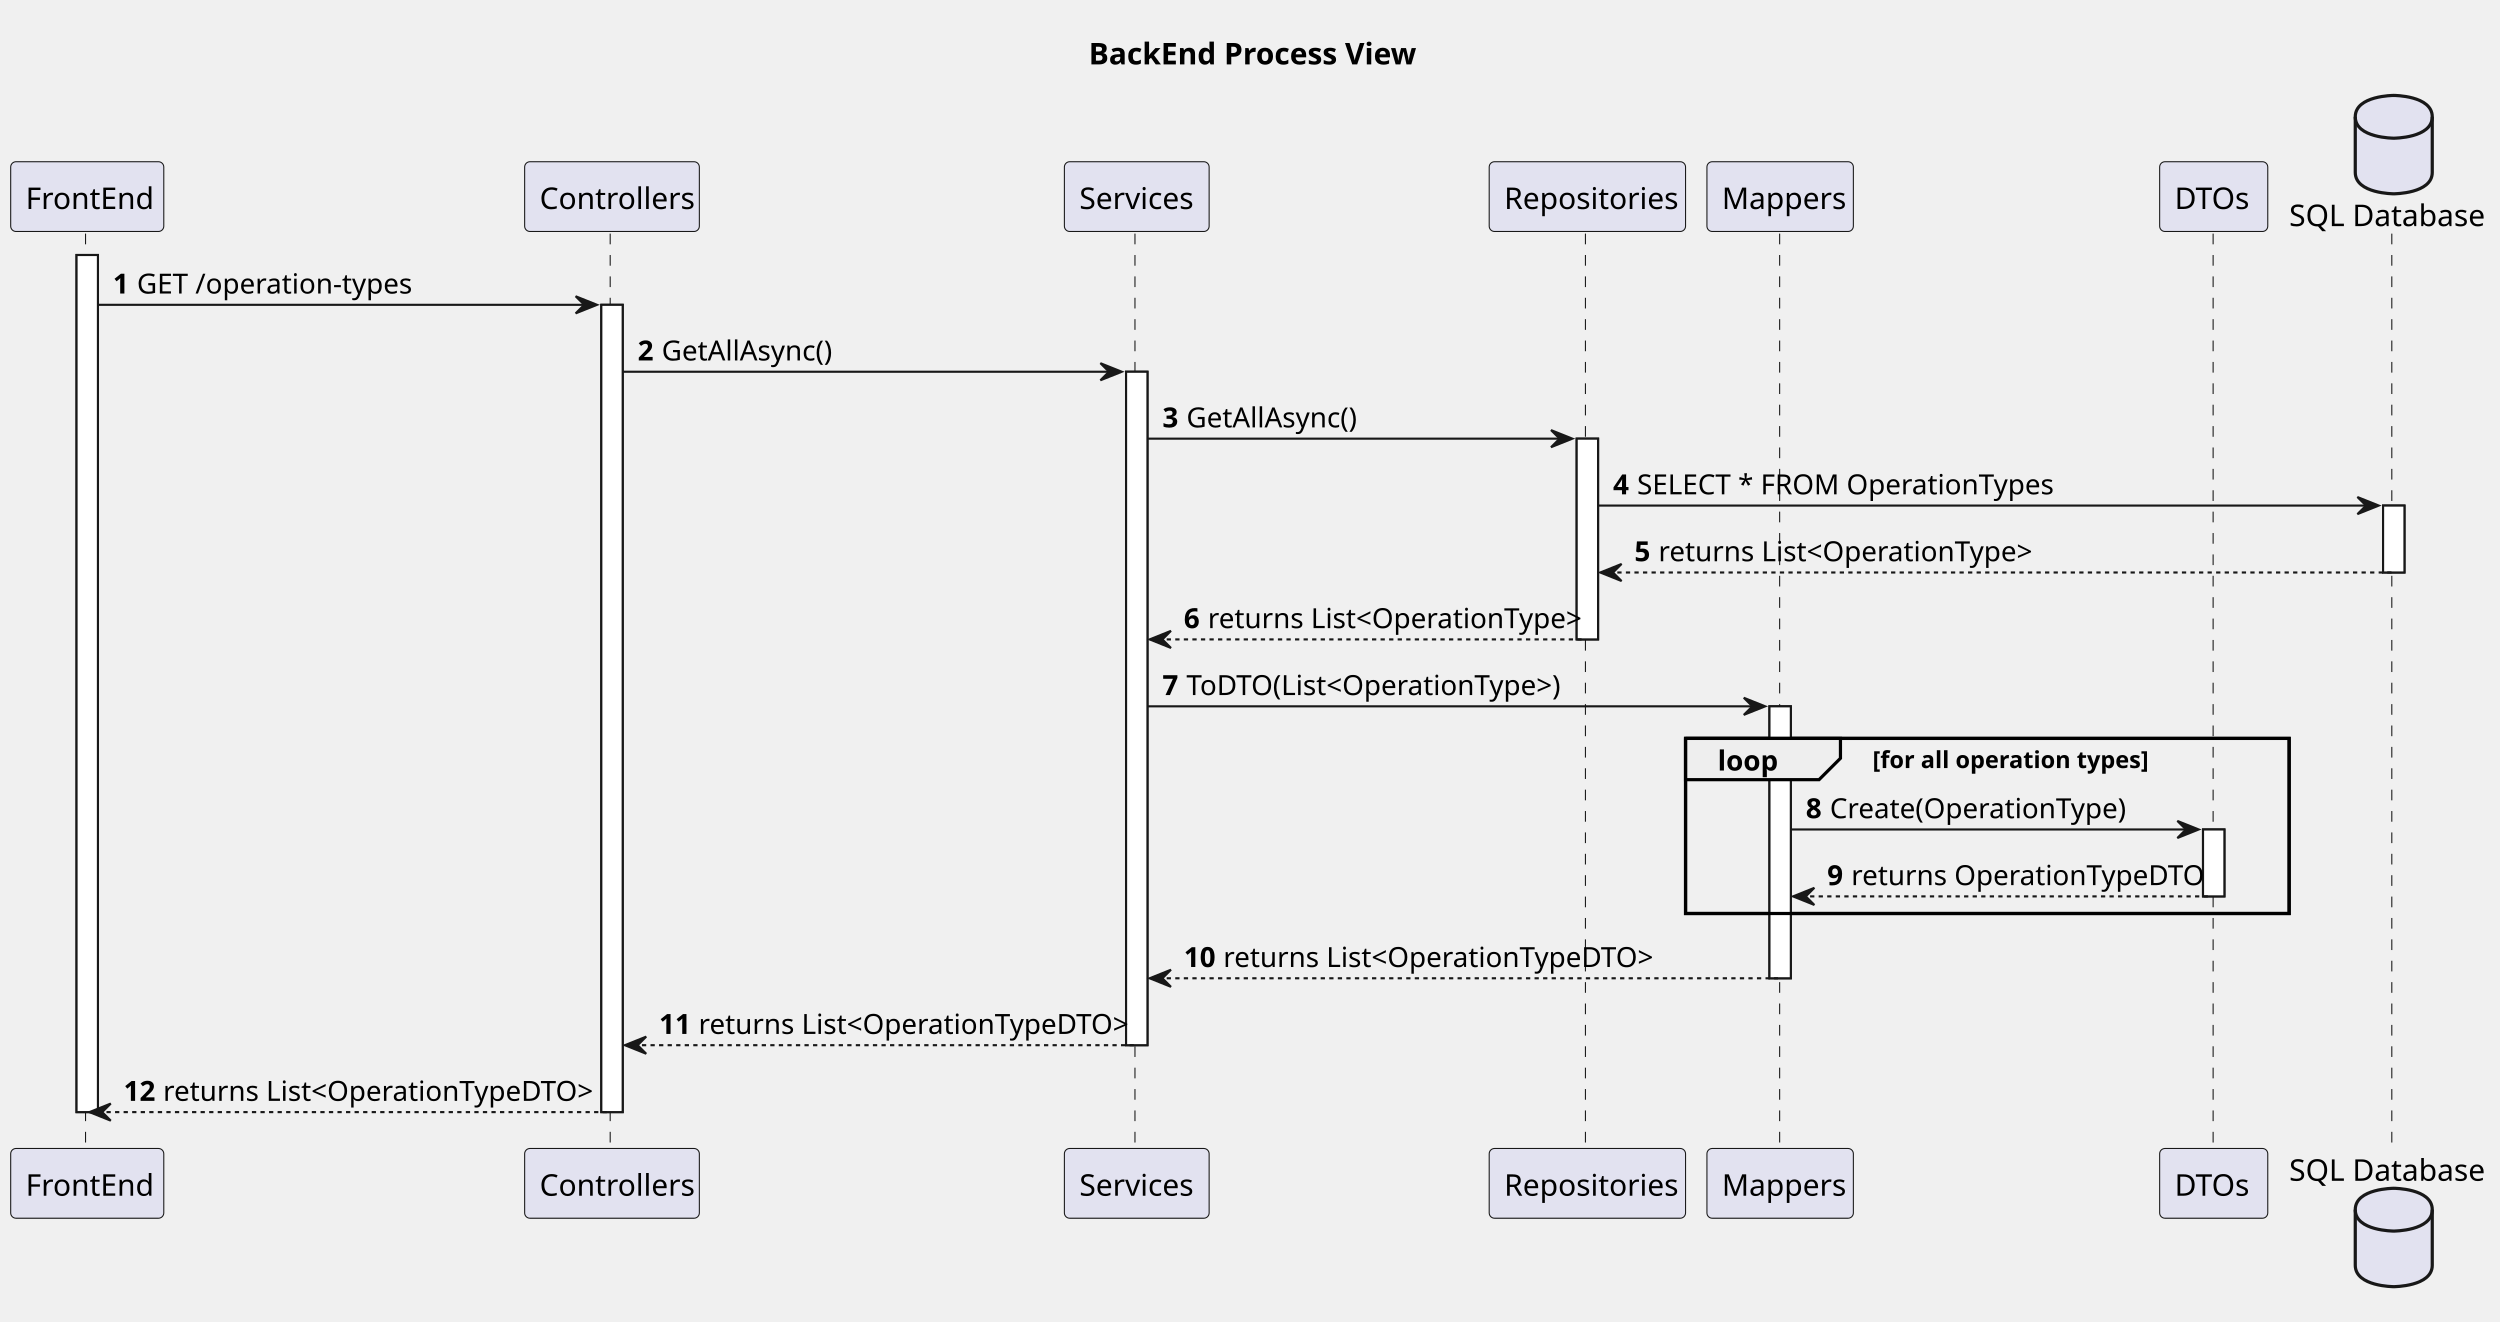
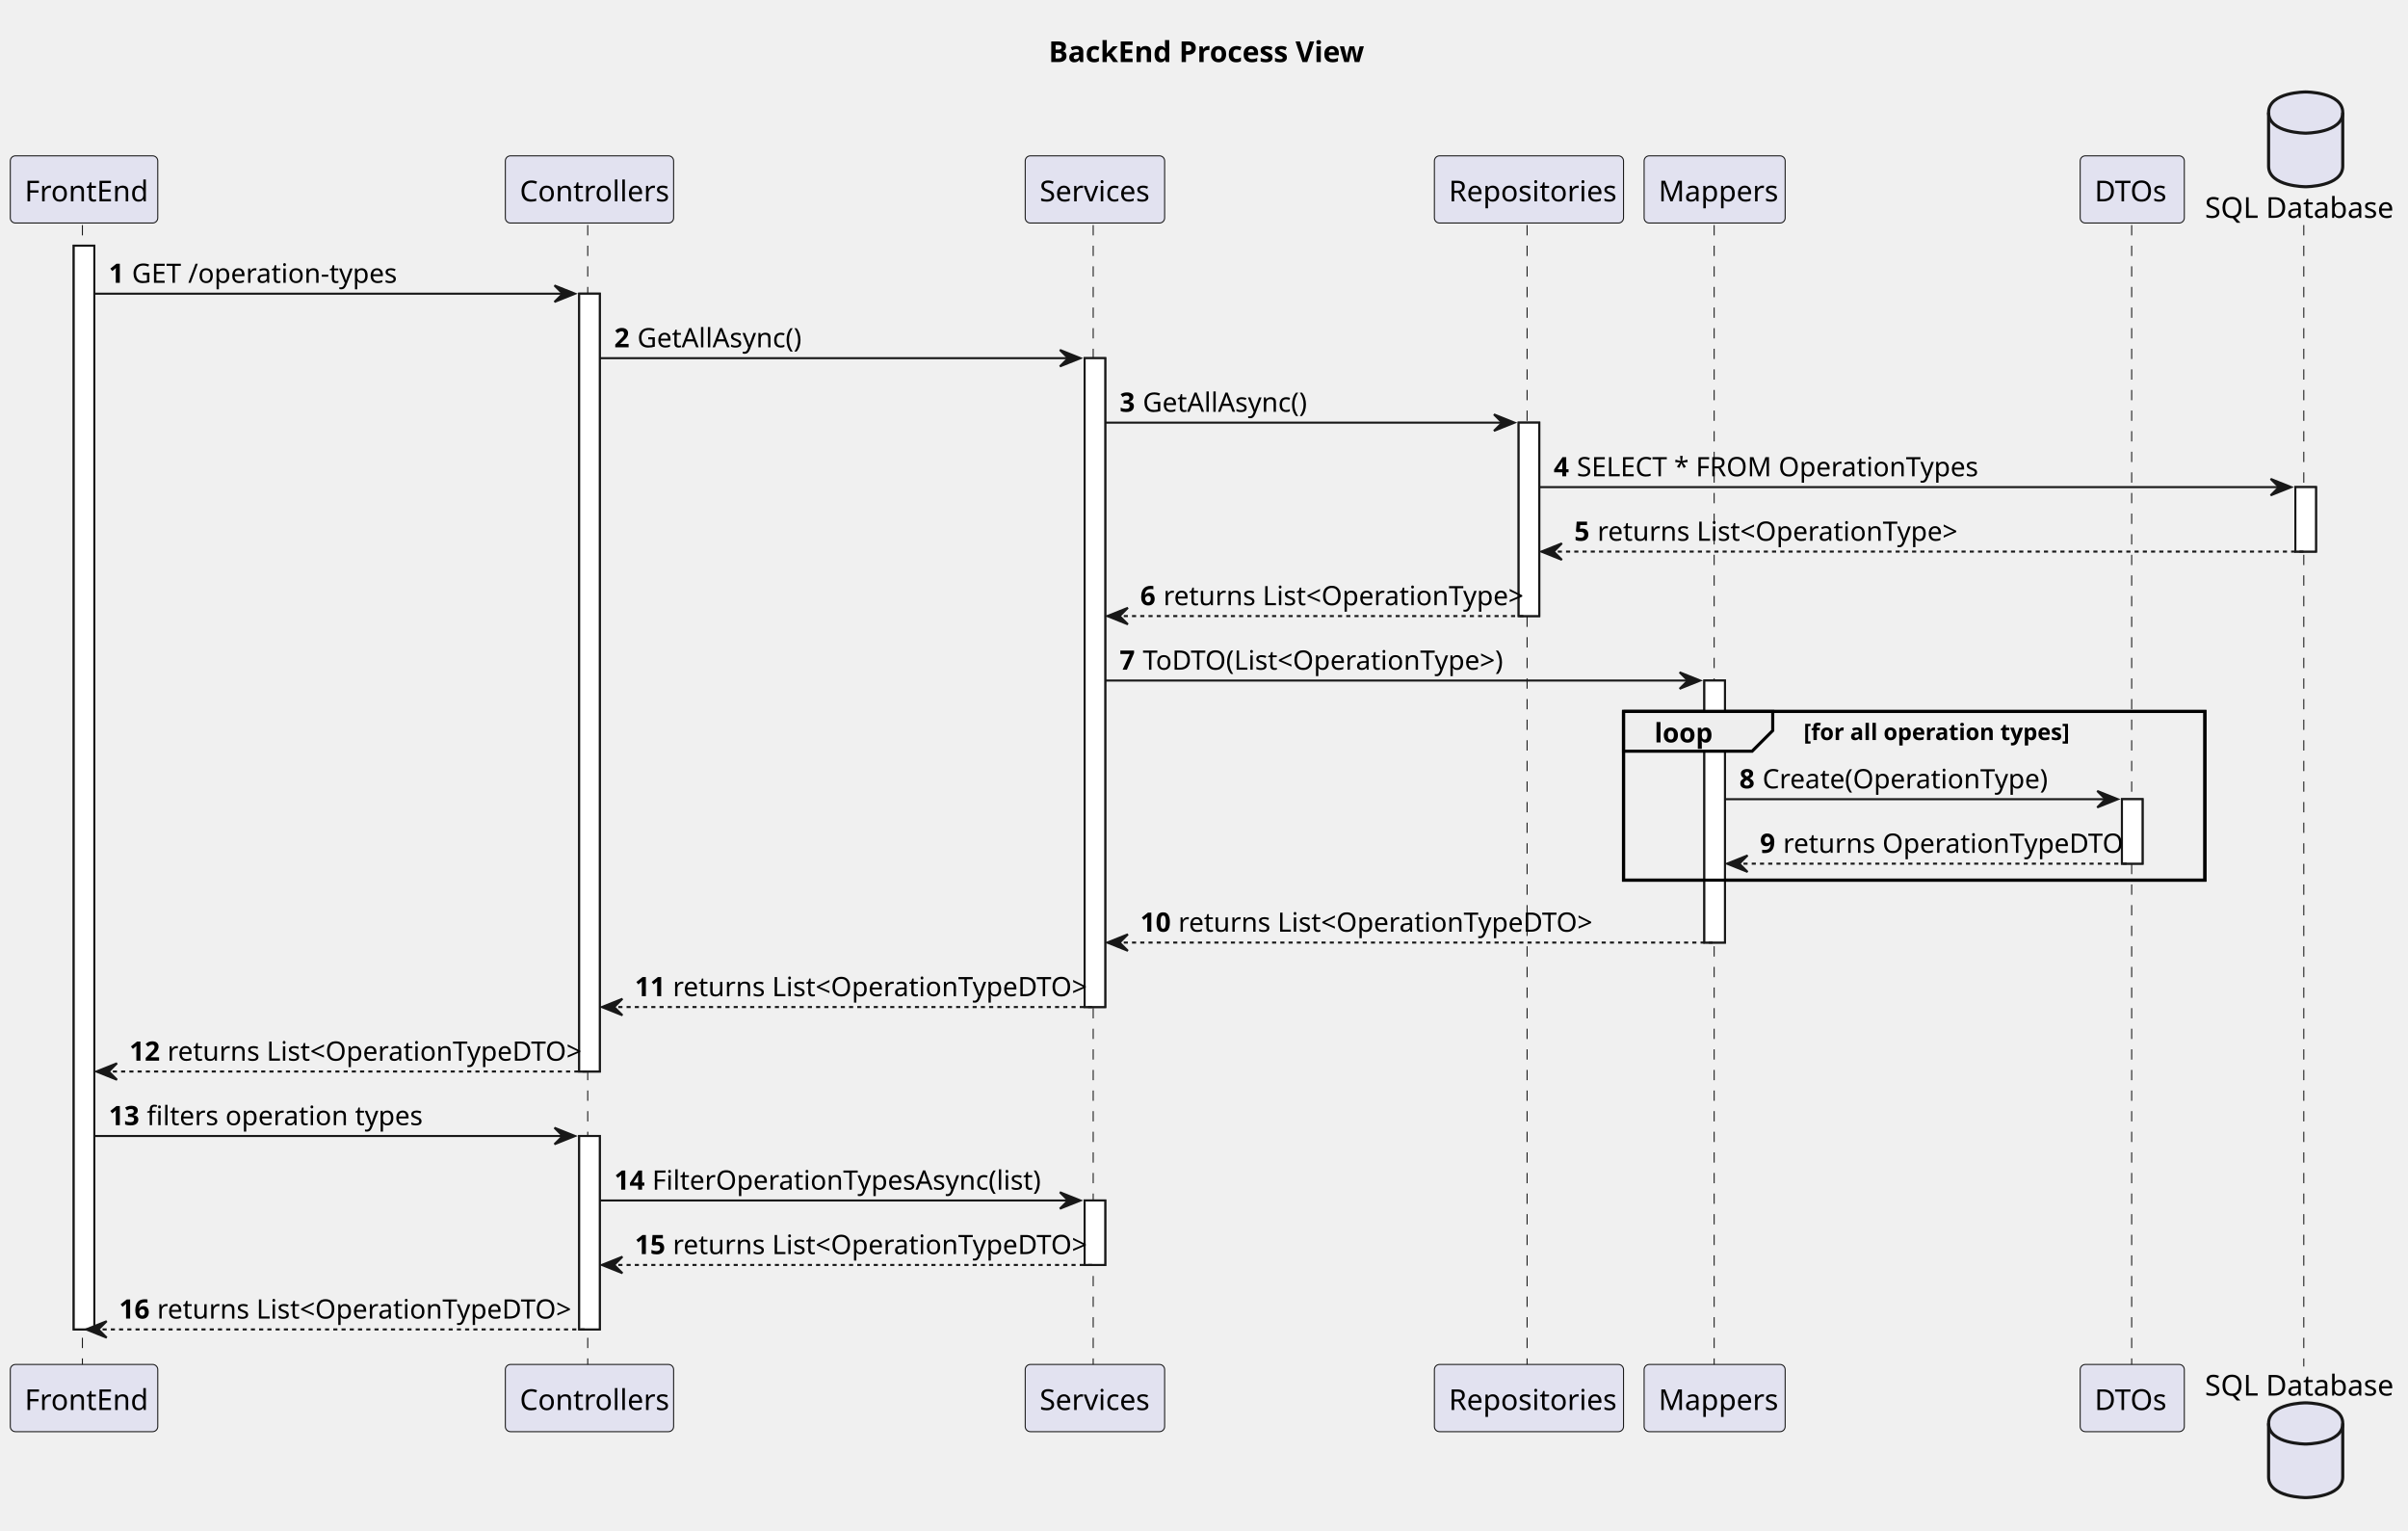
- <svg xmlns="http://www.w3.org/2000/svg" contentStyleType="text/css" height="618px" preserveAspectRatio="none" style="width:1169px;height:618px;background:#FFFFFF;" version="1.1" viewBox="0 0 1169 618" width="1169px" zoomAndPan="magnify">
+ <svg xmlns="http://www.w3.org/2000/svg" contentStyleType="text/css" height="743px" preserveAspectRatio="none" style="width:1169px;height:743px;background:#FFFFFF;" version="1.1" viewBox="0 0 1169 743" width="1169px" zoomAndPan="magnify">
  <defs />
  <g>
    <text fill="#000000" font-family="sans-serif" font-size="14" font-weight="bold" lengthAdjust="spacing" textLength="154.075" x="509.083" y="30.107">BackEnd Process View</text>
-     <rect fill="#FFFFFF" height="400.783" style="stroke:#181818;stroke-width:1.0;" width="10" x="35.793" y="119.242" />
+     <rect fill="#FFFFFF" height="525.947" style="stroke:#181818;stroke-width:1.0;" width="10" x="35.793" y="119.242" />
    <rect fill="#FFFFFF" height="377.492" style="stroke:#181818;stroke-width:1.0;" width="10" x="281.171" y="142.533" />
+     <rect fill="#FFFFFF" height="93.873" style="stroke:#181818;stroke-width:1.0;" width="10" x="281.171" y="551.316" />
    <rect fill="#FFFFFF" height="314.91" style="stroke:#181818;stroke-width:1.0;" width="10" x="526.549" y="173.824" />
+     <rect fill="#FFFFFF" height="31.291" style="stroke:#181818;stroke-width:1.0;" width="10" x="526.549" y="582.607" />
    <rect fill="#FFFFFF" height="93.873" style="stroke:#181818;stroke-width:1.0;" width="10" x="737.256" y="205.115" />
    <rect fill="#FFFFFF" height="127.164" style="stroke:#181818;stroke-width:1.0;" width="10" x="827.397" y="330.279" />
    <rect fill="#FFFFFF" height="31.291" style="stroke:#181818;stroke-width:1.0;" width="10" x="1030.131" y="387.861" />
    <rect fill="#FFFFFF" height="31.291" style="stroke:#181818;stroke-width:1.0;" width="10" x="1114.324" y="236.406" />
    <rect fill="none" height="81.873" style="stroke:#000000;stroke-width:1.5;" width="282.245" x="788.163" y="345.279" />
-     <line style="stroke:#181818;stroke-width:0.5;stroke-dasharray:5.0,5.0;" x1="40" x2="40" y1="109.242" y2="538.025" />
-     <line style="stroke:#181818;stroke-width:0.5;stroke-dasharray:5.0,5.0;" x1="285.326" x2="285.326" y1="109.242" y2="538.025" />
-     <line style="stroke:#181818;stroke-width:0.5;stroke-dasharray:5.0,5.0;" x1="530.707" x2="530.707" y1="109.242" y2="538.025" />
-     <line style="stroke:#181818;stroke-width:0.5;stroke-dasharray:5.0,5.0;" x1="741.349" x2="741.349" y1="109.242" y2="538.025" />
-     <line style="stroke:#181818;stroke-width:0.5;stroke-dasharray:5.0,5.0;" x1="832.163" x2="832.163" y1="109.242" y2="538.025" />
-     <line style="stroke:#181818;stroke-width:0.5;stroke-dasharray:5.0,5.0;" x1="1034.855" x2="1034.855" y1="109.242" y2="538.025" />
-     <line style="stroke:#181818;stroke-width:0.5;stroke-dasharray:5.0,5.0;" x1="1118.407" x2="1118.407" y1="109.242" y2="538.025" />
+     <line style="stroke:#181818;stroke-width:0.5;stroke-dasharray:5.0,5.0;" x1="40" x2="40" y1="109.242" y2="663.189" />
+     <line style="stroke:#181818;stroke-width:0.5;stroke-dasharray:5.0,5.0;" x1="285.326" x2="285.326" y1="109.242" y2="663.189" />
+     <line style="stroke:#181818;stroke-width:0.5;stroke-dasharray:5.0,5.0;" x1="530.707" x2="530.707" y1="109.242" y2="663.189" />
+     <line style="stroke:#181818;stroke-width:0.5;stroke-dasharray:5.0,5.0;" x1="741.349" x2="741.349" y1="109.242" y2="663.189" />
+     <line style="stroke:#181818;stroke-width:0.5;stroke-dasharray:5.0,5.0;" x1="832.163" x2="832.163" y1="109.242" y2="663.189" />
+     <line style="stroke:#181818;stroke-width:0.5;stroke-dasharray:5.0,5.0;" x1="1034.855" x2="1034.855" y1="109.242" y2="663.189" />
+     <line style="stroke:#181818;stroke-width:0.5;stroke-dasharray:5.0,5.0;" x1="1118.407" x2="1118.407" y1="109.242" y2="663.189" />
    <rect fill="#E2E2F0" height="32.621" rx="2.5" ry="2.5" style="stroke:#181818;stroke-width:0.5;" width="71.586" x="5" y="75.621" />
    <text fill="#000000" font-family="sans-serif" font-size="14" lengthAdjust="spacing" textLength="57.586" x="12" y="97.728">FrontEnd</text>
-     <rect fill="#E2E2F0" height="32.621" rx="2.5" ry="2.5" style="stroke:#181818;stroke-width:0.5;" width="71.586" x="5" y="537.025" />
-     <text fill="#000000" font-family="sans-serif" font-size="14" lengthAdjust="spacing" textLength="57.586" x="12" y="559.133">FrontEnd</text>
+     <rect fill="#E2E2F0" height="32.621" rx="2.5" ry="2.5" style="stroke:#181818;stroke-width:0.5;" width="71.586" x="5" y="662.189" />
+     <text fill="#000000" font-family="sans-serif" font-size="14" lengthAdjust="spacing" textLength="57.586" x="12" y="684.297">FrontEnd</text>
    <rect fill="#E2E2F0" height="32.621" rx="2.5" ry="2.5" style="stroke:#181818;stroke-width:0.5;" width="81.689" x="245.326" y="75.621" />
    <text fill="#000000" font-family="sans-serif" font-size="14" lengthAdjust="spacing" textLength="67.689" x="252.326" y="97.728">Controllers</text>
-     <rect fill="#E2E2F0" height="32.621" rx="2.5" ry="2.5" style="stroke:#181818;stroke-width:0.5;" width="81.689" x="245.326" y="537.025" />
-     <text fill="#000000" font-family="sans-serif" font-size="14" lengthAdjust="spacing" textLength="67.689" x="252.326" y="559.133">Controllers</text>
+     <rect fill="#E2E2F0" height="32.621" rx="2.5" ry="2.5" style="stroke:#181818;stroke-width:0.5;" width="81.689" x="245.326" y="662.189" />
+     <text fill="#000000" font-family="sans-serif" font-size="14" lengthAdjust="spacing" textLength="67.689" x="252.326" y="684.297">Controllers</text>
    <rect fill="#E2E2F0" height="32.621" rx="2.5" ry="2.5" style="stroke:#181818;stroke-width:0.5;" width="67.683" x="497.707" y="75.621" />
    <text fill="#000000" font-family="sans-serif" font-size="14" lengthAdjust="spacing" textLength="53.683" x="504.707" y="97.728">Services</text>
-     <rect fill="#E2E2F0" height="32.621" rx="2.5" ry="2.5" style="stroke:#181818;stroke-width:0.5;" width="67.683" x="497.707" y="537.025" />
-     <text fill="#000000" font-family="sans-serif" font-size="14" lengthAdjust="spacing" textLength="53.683" x="504.707" y="559.133">Services</text>
+     <rect fill="#E2E2F0" height="32.621" rx="2.5" ry="2.5" style="stroke:#181818;stroke-width:0.5;" width="67.683" x="497.707" y="662.189" />
+     <text fill="#000000" font-family="sans-serif" font-size="14" lengthAdjust="spacing" textLength="53.683" x="504.707" y="684.297">Services</text>
    <rect fill="#E2E2F0" height="32.621" rx="2.5" ry="2.5" style="stroke:#181818;stroke-width:0.5;" width="91.814" x="696.349" y="75.621" />
    <text fill="#000000" font-family="sans-serif" font-size="14" lengthAdjust="spacing" textLength="77.814" x="703.349" y="97.728">Repositories</text>
-     <rect fill="#E2E2F0" height="32.621" rx="2.5" ry="2.5" style="stroke:#181818;stroke-width:0.5;" width="91.814" x="696.349" y="537.025" />
-     <text fill="#000000" font-family="sans-serif" font-size="14" lengthAdjust="spacing" textLength="77.814" x="703.349" y="559.133">Repositories</text>
+     <rect fill="#E2E2F0" height="32.621" rx="2.5" ry="2.5" style="stroke:#181818;stroke-width:0.5;" width="91.814" x="696.349" y="662.189" />
+     <text fill="#000000" font-family="sans-serif" font-size="14" lengthAdjust="spacing" textLength="77.814" x="703.349" y="684.297">Repositories</text>
    <rect fill="#E2E2F0" height="32.621" rx="2.5" ry="2.5" style="stroke:#181818;stroke-width:0.5;" width="68.469" x="798.163" y="75.621" />
    <text fill="#000000" font-family="sans-serif" font-size="14" lengthAdjust="spacing" textLength="54.469" x="805.163" y="97.728">Mappers</text>
-     <rect fill="#E2E2F0" height="32.621" rx="2.5" ry="2.5" style="stroke:#181818;stroke-width:0.5;" width="68.469" x="798.163" y="537.025" />
-     <text fill="#000000" font-family="sans-serif" font-size="14" lengthAdjust="spacing" textLength="54.469" x="805.163" y="559.133">Mappers</text>
+     <rect fill="#E2E2F0" height="32.621" rx="2.5" ry="2.5" style="stroke:#181818;stroke-width:0.5;" width="68.469" x="798.163" y="662.189" />
+     <text fill="#000000" font-family="sans-serif" font-size="14" lengthAdjust="spacing" textLength="54.469" x="805.163" y="684.297">Mappers</text>
    <rect fill="#E2E2F0" height="32.621" rx="2.5" ry="2.5" style="stroke:#181818;stroke-width:0.5;" width="50.552" x="1009.856" y="75.621" />
    <text fill="#000000" font-family="sans-serif" font-size="14" lengthAdjust="spacing" textLength="36.552" x="1016.856" y="97.728">DTOs</text>
-     <rect fill="#E2E2F0" height="32.621" rx="2.5" ry="2.5" style="stroke:#181818;stroke-width:0.5;" width="50.552" x="1009.856" y="537.025" />
-     <text fill="#000000" font-family="sans-serif" font-size="14" lengthAdjust="spacing" textLength="36.552" x="1016.856" y="559.133">DTOs</text>
+     <rect fill="#E2E2F0" height="32.621" rx="2.5" ry="2.5" style="stroke:#181818;stroke-width:0.5;" width="50.552" x="1009.856" y="662.189" />
+     <text fill="#000000" font-family="sans-serif" font-size="14" lengthAdjust="spacing" textLength="36.552" x="1016.856" y="684.297">DTOs</text>
    <text fill="#000000" font-family="sans-serif" font-size="14" lengthAdjust="spacing" textLength="91.834" x="1070.407" y="105.728">SQL Database</text>
    <path d="M1101.324,54.621 C1101.324,44.621 1119.324,44.621 1119.324,44.621 C1119.324,44.621 1137.324,44.621 1137.324,54.621 L1137.324,80.621 C1137.324,90.621 1119.324,90.621 1119.324,90.621 C1119.324,90.621 1101.324,90.621 1101.324,80.621 L1101.324,54.621 " fill="#E2E2F0" style="stroke:#181818;stroke-width:1.5;" />
    <path d="M1101.324,54.621 C1101.324,64.621 1119.324,64.621 1119.324,64.621 C1119.324,64.621 1137.324,64.621 1137.324,54.621 " fill="none" style="stroke:#181818;stroke-width:1.5;" />
-     <text fill="#000000" font-family="sans-serif" font-size="14" lengthAdjust="spacing" textLength="91.834" x="1070.407" y="552.133">SQL Database</text>
-     <path d="M1101.324,565.646 C1101.324,555.646 1119.324,555.646 1119.324,555.646 C1119.324,555.646 1137.324,555.646 1137.324,565.646 L1137.324,591.646 C1137.324,601.646 1119.324,601.646 1119.324,601.646 C1119.324,601.646 1101.324,601.646 1101.324,591.646 L1101.324,565.646 " fill="#E2E2F0" style="stroke:#181818;stroke-width:1.5;" />
-     <path d="M1101.324,565.646 C1101.324,575.646 1119.324,575.646 1119.324,575.646 C1119.324,575.646 1137.324,575.646 1137.324,565.646 " fill="none" style="stroke:#181818;stroke-width:1.5;" />
-     <rect fill="#FFFFFF" height="400.783" style="stroke:#181818;stroke-width:1.0;" width="10" x="35.793" y="119.242" />
+     <text fill="#000000" font-family="sans-serif" font-size="14" lengthAdjust="spacing" textLength="91.834" x="1070.407" y="677.297">SQL Database</text>
+     <path d="M1101.324,690.811 C1101.324,680.811 1119.324,680.811 1119.324,680.811 C1119.324,680.811 1137.324,680.811 1137.324,690.811 L1137.324,716.811 C1137.324,726.811 1119.324,726.811 1119.324,726.811 C1119.324,726.811 1101.324,726.811 1101.324,716.811 L1101.324,690.811 " fill="#E2E2F0" style="stroke:#181818;stroke-width:1.5;" />
+     <path d="M1101.324,690.811 C1101.324,700.811 1119.324,700.811 1119.324,700.811 C1119.324,700.811 1137.324,700.811 1137.324,690.811 " fill="none" style="stroke:#181818;stroke-width:1.5;" />
+     <rect fill="#FFFFFF" height="525.947" style="stroke:#181818;stroke-width:1.0;" width="10" x="35.793" y="119.242" />
    <rect fill="#FFFFFF" height="377.492" style="stroke:#181818;stroke-width:1.0;" width="10" x="281.171" y="142.533" />
+     <rect fill="#FFFFFF" height="93.873" style="stroke:#181818;stroke-width:1.0;" width="10" x="281.171" y="551.316" />
    <rect fill="#FFFFFF" height="314.91" style="stroke:#181818;stroke-width:1.0;" width="10" x="526.549" y="173.824" />
+     <rect fill="#FFFFFF" height="31.291" style="stroke:#181818;stroke-width:1.0;" width="10" x="526.549" y="582.607" />
    <rect fill="#FFFFFF" height="93.873" style="stroke:#181818;stroke-width:1.0;" width="10" x="737.256" y="205.115" />
    <rect fill="#FFFFFF" height="127.164" style="stroke:#181818;stroke-width:1.0;" width="10" x="827.397" y="330.279" />
    <rect fill="#FFFFFF" height="31.291" style="stroke:#181818;stroke-width:1.0;" width="10" x="1030.131" y="387.861" />
    <rect fill="#FFFFFF" height="31.291" style="stroke:#181818;stroke-width:1.0;" width="10" x="1114.324" y="236.406" />
    <polygon fill="#181818" points="269.171,138.533,279.171,142.533,269.171,146.533,273.171,142.533" style="stroke:#181818;stroke-width:1.0;" />
    <line style="stroke:#181818;stroke-width:1.0;" x1="45.793" x2="275.171" y1="142.533" y2="142.533" />
    <text fill="#000000" font-family="sans-serif" font-size="13" font-weight="bold" lengthAdjust="spacing" textLength="7.23" x="52.793" y="137.27">1</text>
    <text fill="#000000" font-family="sans-serif" font-size="13" lengthAdjust="spacing" textLength="123.557" x="64.023" y="137.27">GET /operation-types</text>
    <polygon fill="#181818" points="514.549,169.824,524.549,173.824,514.549,177.824,518.549,173.824" style="stroke:#181818;stroke-width:1.0;" />
    <line style="stroke:#181818;stroke-width:1.0;" x1="291.171" x2="520.549" y1="173.824" y2="173.824" />
    <text fill="#000000" font-family="sans-serif" font-size="13" font-weight="bold" lengthAdjust="spacing" textLength="7.23" x="298.171" y="168.561">2</text>
    <text fill="#000000" font-family="sans-serif" font-size="13" lengthAdjust="spacing" textLength="79.46" x="309.401" y="168.561">GetAllAsync()</text>
    <polygon fill="#181818" points="725.256,201.115,735.256,205.115,725.256,209.115,729.256,205.115" style="stroke:#181818;stroke-width:1.0;" />
    <line style="stroke:#181818;stroke-width:1.0;" x1="536.549" x2="731.256" y1="205.115" y2="205.115" />
    <text fill="#000000" font-family="sans-serif" font-size="13" font-weight="bold" lengthAdjust="spacing" textLength="7.23" x="543.549" y="199.852">3</text>
    <text fill="#000000" font-family="sans-serif" font-size="13" lengthAdjust="spacing" textLength="79.46" x="554.779" y="199.852">GetAllAsync()</text>
    <polygon fill="#181818" points="1102.324,232.406,1112.324,236.406,1102.324,240.406,1106.324,236.406" style="stroke:#181818;stroke-width:1.0;" />
    <line style="stroke:#181818;stroke-width:1.0;" x1="747.256" x2="1108.324" y1="236.406" y2="236.406" />
    <text fill="#000000" font-family="sans-serif" font-size="13" font-weight="bold" lengthAdjust="spacing" textLength="7.23" x="754.256" y="231.144">4</text>
    <text fill="#000000" font-family="sans-serif" font-size="13" lengthAdjust="spacing" textLength="197.228" x="765.486" y="231.144">SELECT * FROM OperationTypes</text>
    <polygon fill="#181818" points="758.256,263.697,748.256,267.697,758.256,271.697,754.256,267.697" style="stroke:#181818;stroke-width:1.0;" />
    <line style="stroke:#181818;stroke-width:1.0;stroke-dasharray:2.0,2.0;" x1="752.256" x2="1118.324" y1="267.697" y2="267.697" />
    <text fill="#000000" font-family="sans-serif" font-size="13" font-weight="bold" lengthAdjust="spacing" textLength="7.23" x="764.256" y="262.435">5</text>
    <text fill="#000000" font-family="sans-serif" font-size="13" lengthAdjust="spacing" textLength="165.477" x="775.486" y="262.435">returns List&lt;OperationType&gt;</text>
    <polygon fill="#181818" points="547.549,294.988,537.549,298.988,547.549,302.988,543.549,298.988" style="stroke:#181818;stroke-width:1.0;" />
    <line style="stroke:#181818;stroke-width:1.0;stroke-dasharray:2.0,2.0;" x1="541.549" x2="741.256" y1="298.988" y2="298.988" />
    <text fill="#000000" font-family="sans-serif" font-size="13" font-weight="bold" lengthAdjust="spacing" textLength="7.23" x="553.549" y="293.726">6</text>
    <text fill="#000000" font-family="sans-serif" font-size="13" lengthAdjust="spacing" textLength="165.477" x="564.779" y="293.726">returns List&lt;OperationType&gt;</text>
    <polygon fill="#181818" points="815.397,326.279,825.397,330.279,815.397,334.279,819.397,330.279" style="stroke:#181818;stroke-width:1.0;" />
    <line style="stroke:#181818;stroke-width:1.0;" x1="536.549" x2="821.397" y1="330.279" y2="330.279" />
    <text fill="#000000" font-family="sans-serif" font-size="13" font-weight="bold" lengthAdjust="spacing" textLength="7.23" x="543.549" y="325.017">7</text>
    <text fill="#000000" font-family="sans-serif" font-size="13" lengthAdjust="spacing" textLength="172.675" x="554.779" y="325.017">ToDTO(List&lt;OperationType&gt;)</text>
    <path d="M788.163,345.279 L860.597,345.279 L860.597,354.57 L850.597,364.57 L788.163,364.57 L788.163,345.279 " fill="#EEEEEE" style="stroke:#000000;stroke-width:1.5;" />
    <rect fill="none" height="81.873" style="stroke:#000000;stroke-width:1.5;" width="282.245" x="788.163" y="345.279" />
    <text fill="#000000" font-family="sans-serif" font-size="13" font-weight="bold" lengthAdjust="spacing" textLength="27.435" x="803.163" y="360.308">loop</text>
    <text fill="#000000" font-family="sans-serif" font-size="11" font-weight="bold" lengthAdjust="spacing" textLength="122.235" x="875.597" y="359.149">[for all operation types]</text>
    <polygon fill="#181818" points="1018.131,383.861,1028.131,387.861,1018.131,391.861,1022.131,387.861" style="stroke:#181818;stroke-width:1.0;" />
    <line style="stroke:#181818;stroke-width:1.0;" x1="837.397" x2="1024.131" y1="387.861" y2="387.861" />
    <text fill="#000000" font-family="sans-serif" font-size="13" font-weight="bold" lengthAdjust="spacing" textLength="7.23" x="844.397" y="382.599">8</text>
    <text fill="#000000" font-family="sans-serif" font-size="13" lengthAdjust="spacing" textLength="133.669" x="855.627" y="382.599">Create(OperationType)</text>
    <polygon fill="#181818" points="848.397,415.152,838.397,419.152,848.397,423.152,844.397,419.152" style="stroke:#181818;stroke-width:1.0;" />
    <line style="stroke:#181818;stroke-width:1.0;stroke-dasharray:2.0,2.0;" x1="842.397" x2="1034.131" y1="419.152" y2="419.152" />
    <text fill="#000000" font-family="sans-serif" font-size="13" font-weight="bold" lengthAdjust="spacing" textLength="7.23" x="854.397" y="413.89">9</text>
    <text fill="#000000" font-family="sans-serif" font-size="13" lengthAdjust="spacing" textLength="157.504" x="865.627" y="413.89">returns OperationTypeDTO</text>
    <polygon fill="#181818" points="547.549,453.443,537.549,457.443,547.549,461.443,543.549,457.443" style="stroke:#181818;stroke-width:1.0;" />
    <line style="stroke:#181818;stroke-width:1.0;stroke-dasharray:2.0,2.0;" x1="541.549" x2="831.397" y1="457.443" y2="457.443" />
    <text fill="#000000" font-family="sans-serif" font-size="13" font-weight="bold" lengthAdjust="spacing" textLength="14.46" x="553.549" y="452.181">10</text>
    <text fill="#000000" font-family="sans-serif" font-size="13" lengthAdjust="spacing" textLength="192.918" x="572.009" y="452.181">returns List&lt;OperationTypeDTO&gt;</text>
    <polygon fill="#181818" points="302.171,484.734,292.171,488.734,302.171,492.734,298.171,488.734" style="stroke:#181818;stroke-width:1.0;" />
    <line style="stroke:#181818;stroke-width:1.0;stroke-dasharray:2.0,2.0;" x1="296.171" x2="530.549" y1="488.734" y2="488.734" />
    <text fill="#000000" font-family="sans-serif" font-size="13" font-weight="bold" lengthAdjust="spacing" textLength="14.46" x="308.171" y="483.472">11</text>
    <text fill="#000000" font-family="sans-serif" font-size="13" lengthAdjust="spacing" textLength="192.918" x="326.631" y="483.472">returns List&lt;OperationTypeDTO&gt;</text>
-     <polygon fill="#181818" points="51.793,516.025,41.793,520.025,51.793,524.025,47.793,520.025" style="stroke:#181818;stroke-width:1.0;" />
-     <line style="stroke:#181818;stroke-width:1.0;stroke-dasharray:2.0,2.0;" x1="45.793" x2="285.171" y1="520.025" y2="520.025" />
-     <text fill="#000000" font-family="sans-serif" font-size="13" font-weight="bold" lengthAdjust="spacing" textLength="14.46" x="57.793" y="514.763">12</text>
-     <text fill="#000000" font-family="sans-serif" font-size="13" lengthAdjust="spacing" textLength="192.918" x="76.253" y="514.763">returns List&lt;OperationTypeDTO&gt;</text>
+     <polygon fill="#181818" points="56.793,516.025,46.793,520.025,56.793,524.025,52.793,520.025" style="stroke:#181818;stroke-width:1.0;" />
+     <line style="stroke:#181818;stroke-width:1.0;stroke-dasharray:2.0,2.0;" x1="50.793" x2="285.171" y1="520.025" y2="520.025" />
+     <text fill="#000000" font-family="sans-serif" font-size="13" font-weight="bold" lengthAdjust="spacing" textLength="14.46" x="62.793" y="514.763">12</text>
+     <text fill="#000000" font-family="sans-serif" font-size="13" lengthAdjust="spacing" textLength="192.918" x="81.253" y="514.763">returns List&lt;OperationTypeDTO&gt;</text>
+     <polygon fill="#181818" points="269.171,547.316,279.171,551.316,269.171,555.316,273.171,551.316" style="stroke:#181818;stroke-width:1.0;" />
+     <line style="stroke:#181818;stroke-width:1.0;" x1="45.793" x2="275.171" y1="551.316" y2="551.316" />
+     <text fill="#000000" font-family="sans-serif" font-size="13" font-weight="bold" lengthAdjust="spacing" textLength="14.46" x="52.793" y="546.054">13</text>
+     <text fill="#000000" font-family="sans-serif" font-size="13" lengthAdjust="spacing" textLength="123.564" x="71.253" y="546.054">filters operation types</text>
+     <polygon fill="#181818" points="514.549,578.607,524.549,582.607,514.549,586.607,518.549,582.607" style="stroke:#181818;stroke-width:1.0;" />
+     <line style="stroke:#181818;stroke-width:1.0;" x1="291.171" x2="520.549" y1="582.607" y2="582.607" />
+     <text fill="#000000" font-family="sans-serif" font-size="13" font-weight="bold" lengthAdjust="spacing" textLength="14.46" x="298.171" y="577.345">14</text>
+     <text fill="#000000" font-family="sans-serif" font-size="13" lengthAdjust="spacing" textLength="181.327" x="316.631" y="577.345">FilterOperationTypesAsync(list)</text>
+     <polygon fill="#181818" points="302.171,609.898,292.171,613.898,302.171,617.898,298.171,613.898" style="stroke:#181818;stroke-width:1.0;" />
+     <line style="stroke:#181818;stroke-width:1.0;stroke-dasharray:2.0,2.0;" x1="296.171" x2="530.549" y1="613.898" y2="613.898" />
+     <text fill="#000000" font-family="sans-serif" font-size="13" font-weight="bold" lengthAdjust="spacing" textLength="14.46" x="308.171" y="608.636">15</text>
+     <text fill="#000000" font-family="sans-serif" font-size="13" lengthAdjust="spacing" textLength="192.918" x="326.631" y="608.636">returns List&lt;OperationTypeDTO&gt;</text>
+     <polygon fill="#181818" points="51.793,641.189,41.793,645.189,51.793,649.189,47.793,645.189" style="stroke:#181818;stroke-width:1.0;" />
+     <line style="stroke:#181818;stroke-width:1.0;stroke-dasharray:2.0,2.0;" x1="45.793" x2="285.171" y1="645.189" y2="645.189" />
+     <text fill="#000000" font-family="sans-serif" font-size="13" font-weight="bold" lengthAdjust="spacing" textLength="14.46" x="57.793" y="639.927">16</text>
+     <text fill="#000000" font-family="sans-serif" font-size="13" lengthAdjust="spacing" textLength="192.918" x="76.253" y="639.927">returns List&lt;OperationTypeDTO&gt;</text>
  </g>
</svg>
